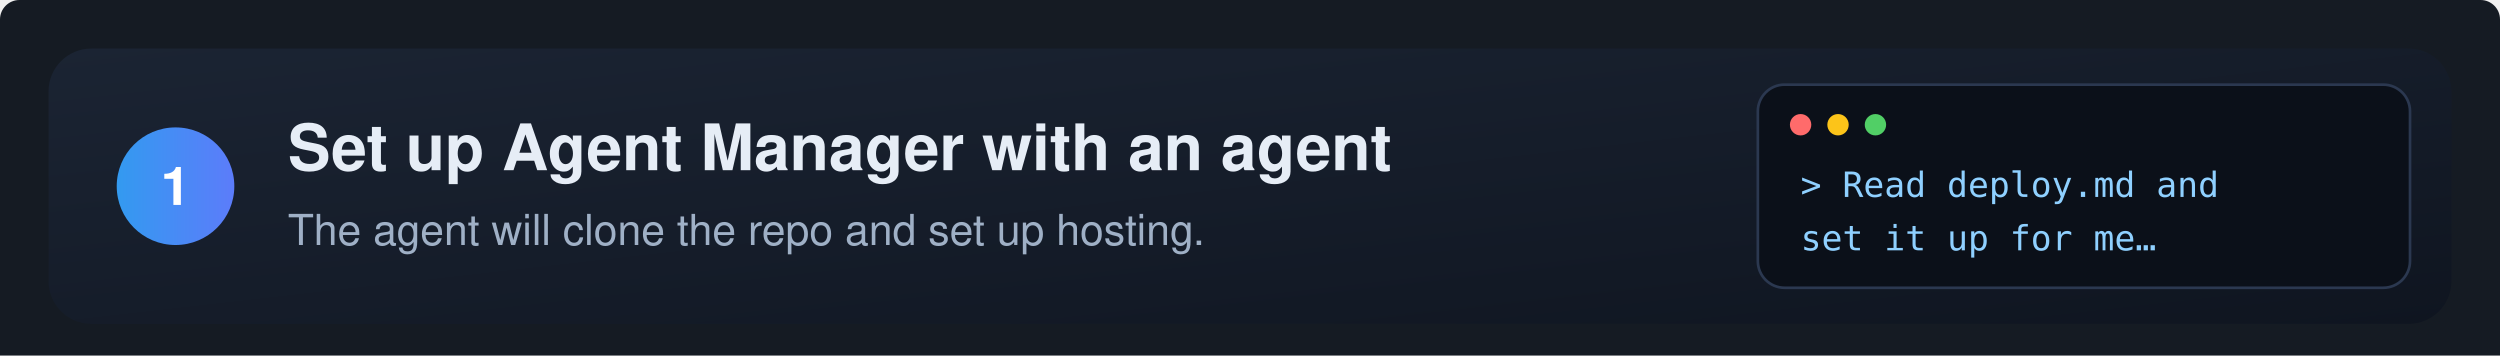
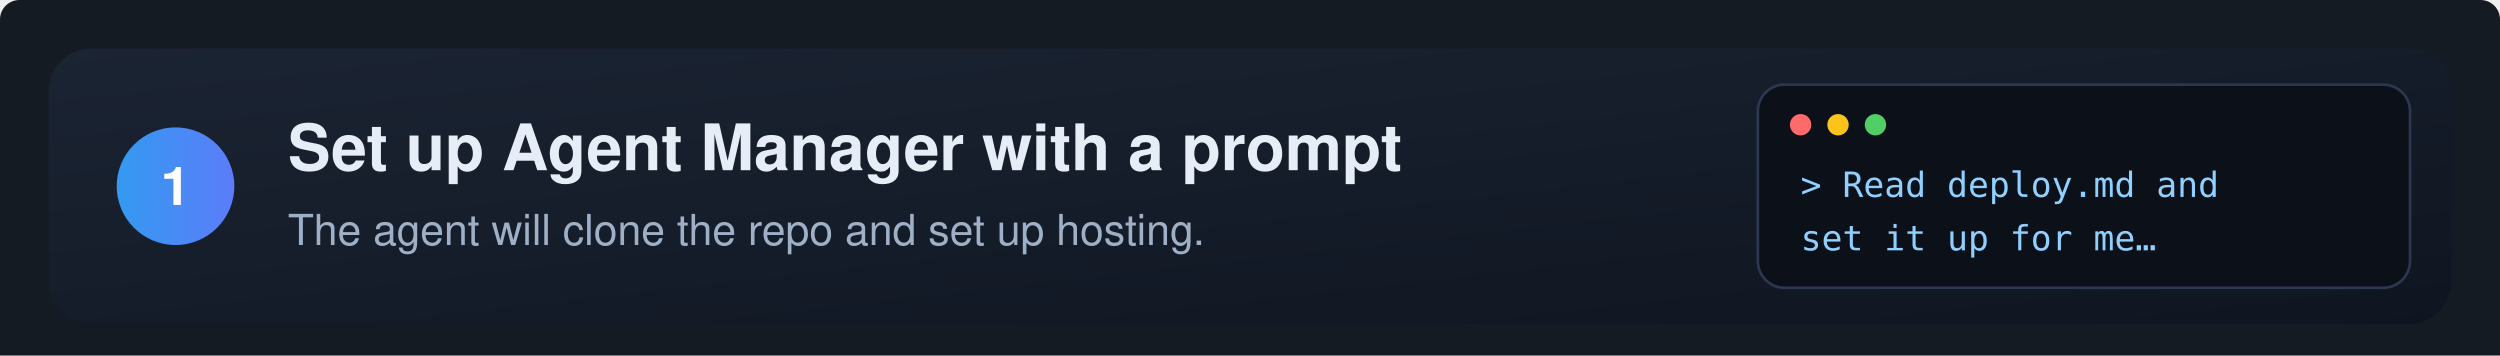
- <svg xmlns="http://www.w3.org/2000/svg" viewBox="0 0 900 128" width="900" height="128" role="img" aria-label="Step 1: set up Agent Manager with an agent. The agent will clone the repo and set up hosting.">
+ <svg xmlns="http://www.w3.org/2000/svg" viewBox="0 0 900 128" width="900" height="128" role="img" aria-label="Step 1: set up Agent Manager with a prompt. The agent will clone the repo and set up hosting.">
  <path d="M0 128V7A7 7 0 0 1 7 0H893A7 7 0 0 1 900 7V128z" fill="#151b23" />
  <g transform="translate(17,17) scale(0.96222)">
    <defs>
      <linearGradient id="bg" x1="0" y1="0" x2="1" y2="1">
        <stop offset="0" stop-color="#1b2433" />
        <stop offset="1" stop-color="#0f1520" />
      </linearGradient>
      <linearGradient id="accent" x1="0" y1="0" x2="1" y2="0">
        <stop offset="0" stop-color="#339af0" />
        <stop offset="1" stop-color="#5c7cfa" />
      </linearGradient>
      <style>
      text{font-family:-apple-system,'Segoe UI',Helvetica,Arial,sans-serif;fill:#e6edf6}
      .m{font-family:'Cascadia Code',Consolas,Menlo,monospace;font-size:13px;fill:#8fd0ff}
    </style>
    </defs>
    <rect x=".5" y=".5" width="899" height="103" rx="16" fill="url(#bg)" />
    <circle cx="48" cy="52" r="22" fill="url(#accent)" />
    <text x="48" y="59" text-anchor="middle" style="font-size:20px;font-weight:700;fill:#fff">1</text>
-     <text x="90" y="46" style="font-size:24px;font-weight:700">Set up Agent Manager with an agent</text>
+     <text x="90" y="46" style="font-size:24px;font-weight:700">Set up Agent Manager with a prompt</text>
    <text x="90" y="74" style="font-size:16px;fill:#9fb0c6">The agent will clone the repo and set up hosting.</text>
    <rect x="640" y="14" width="244" height="76" rx="10" fill="#0b1019" stroke="#2b3850" />
    <circle cx="656" cy="29" r="4" fill="#ff6b6b" />
    <circle cx="670" cy="29" r="4" fill="#fcc419" />
    <circle cx="684" cy="29" r="4" fill="#51cf66" />
    <text class="m" x="656" y="56">&gt; Read deploy.md and</text>
    <text class="m" x="656" y="76">  set it up for me…</text>
  </g>
</svg>
